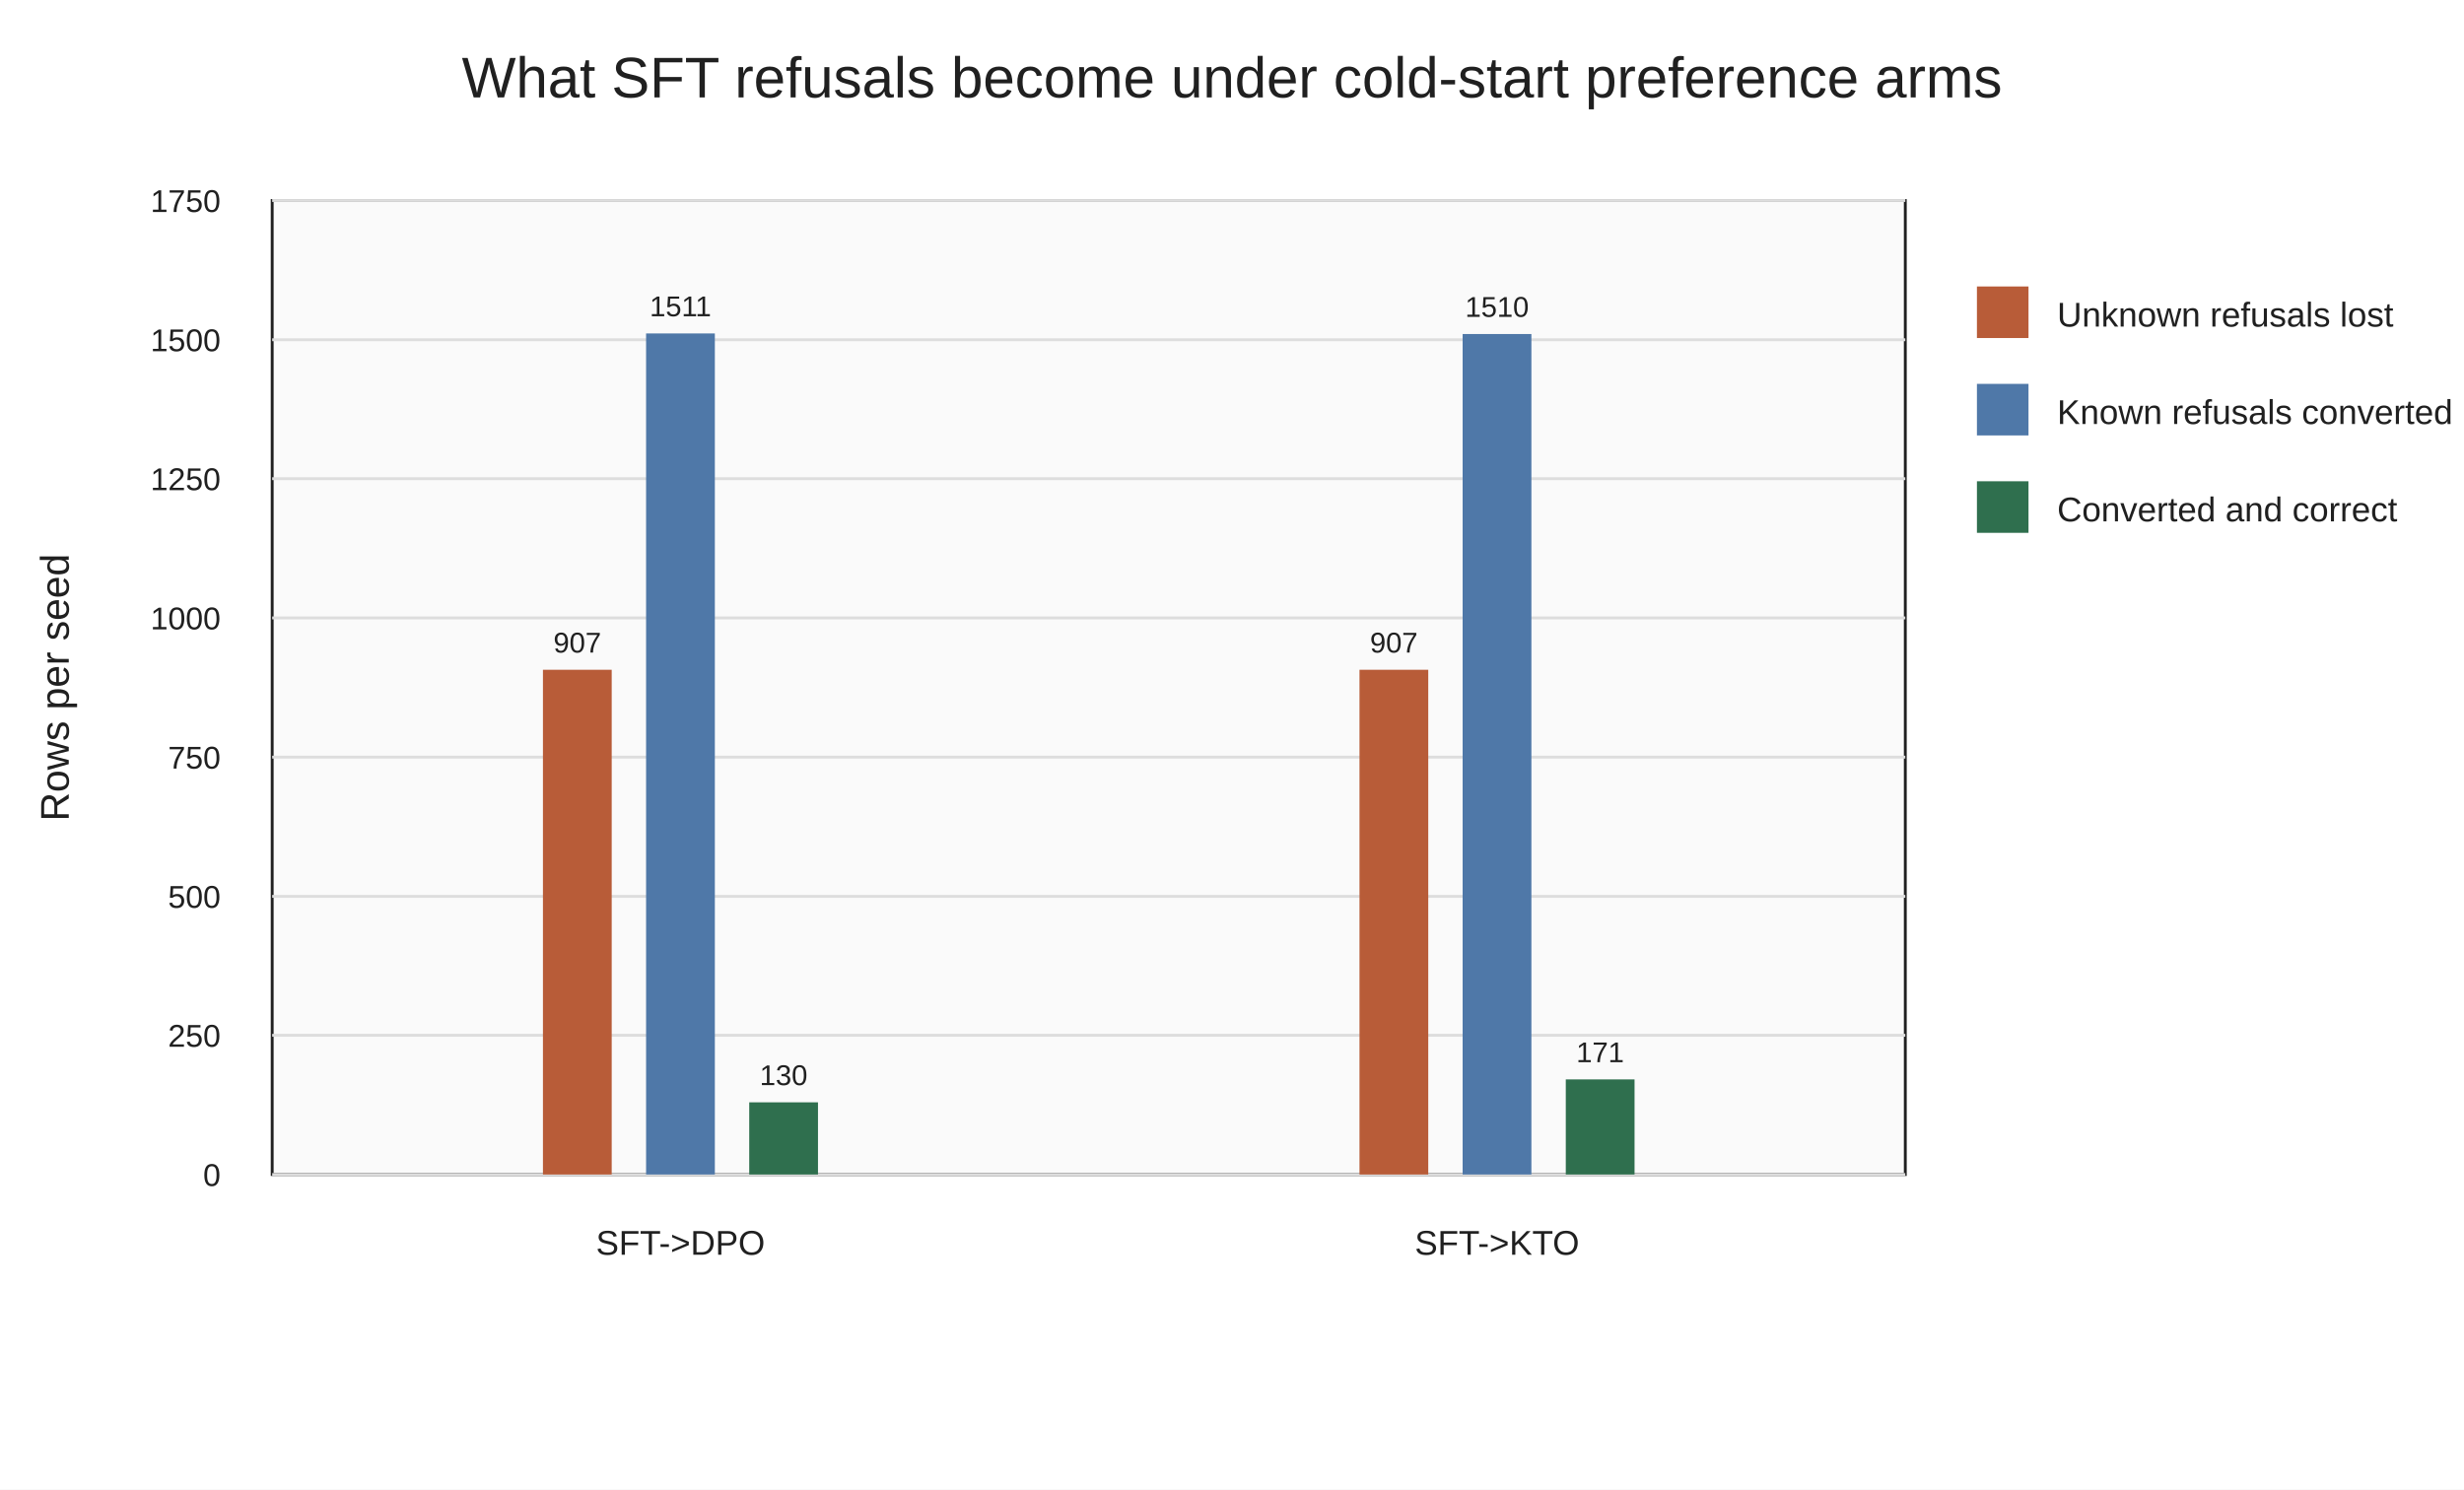
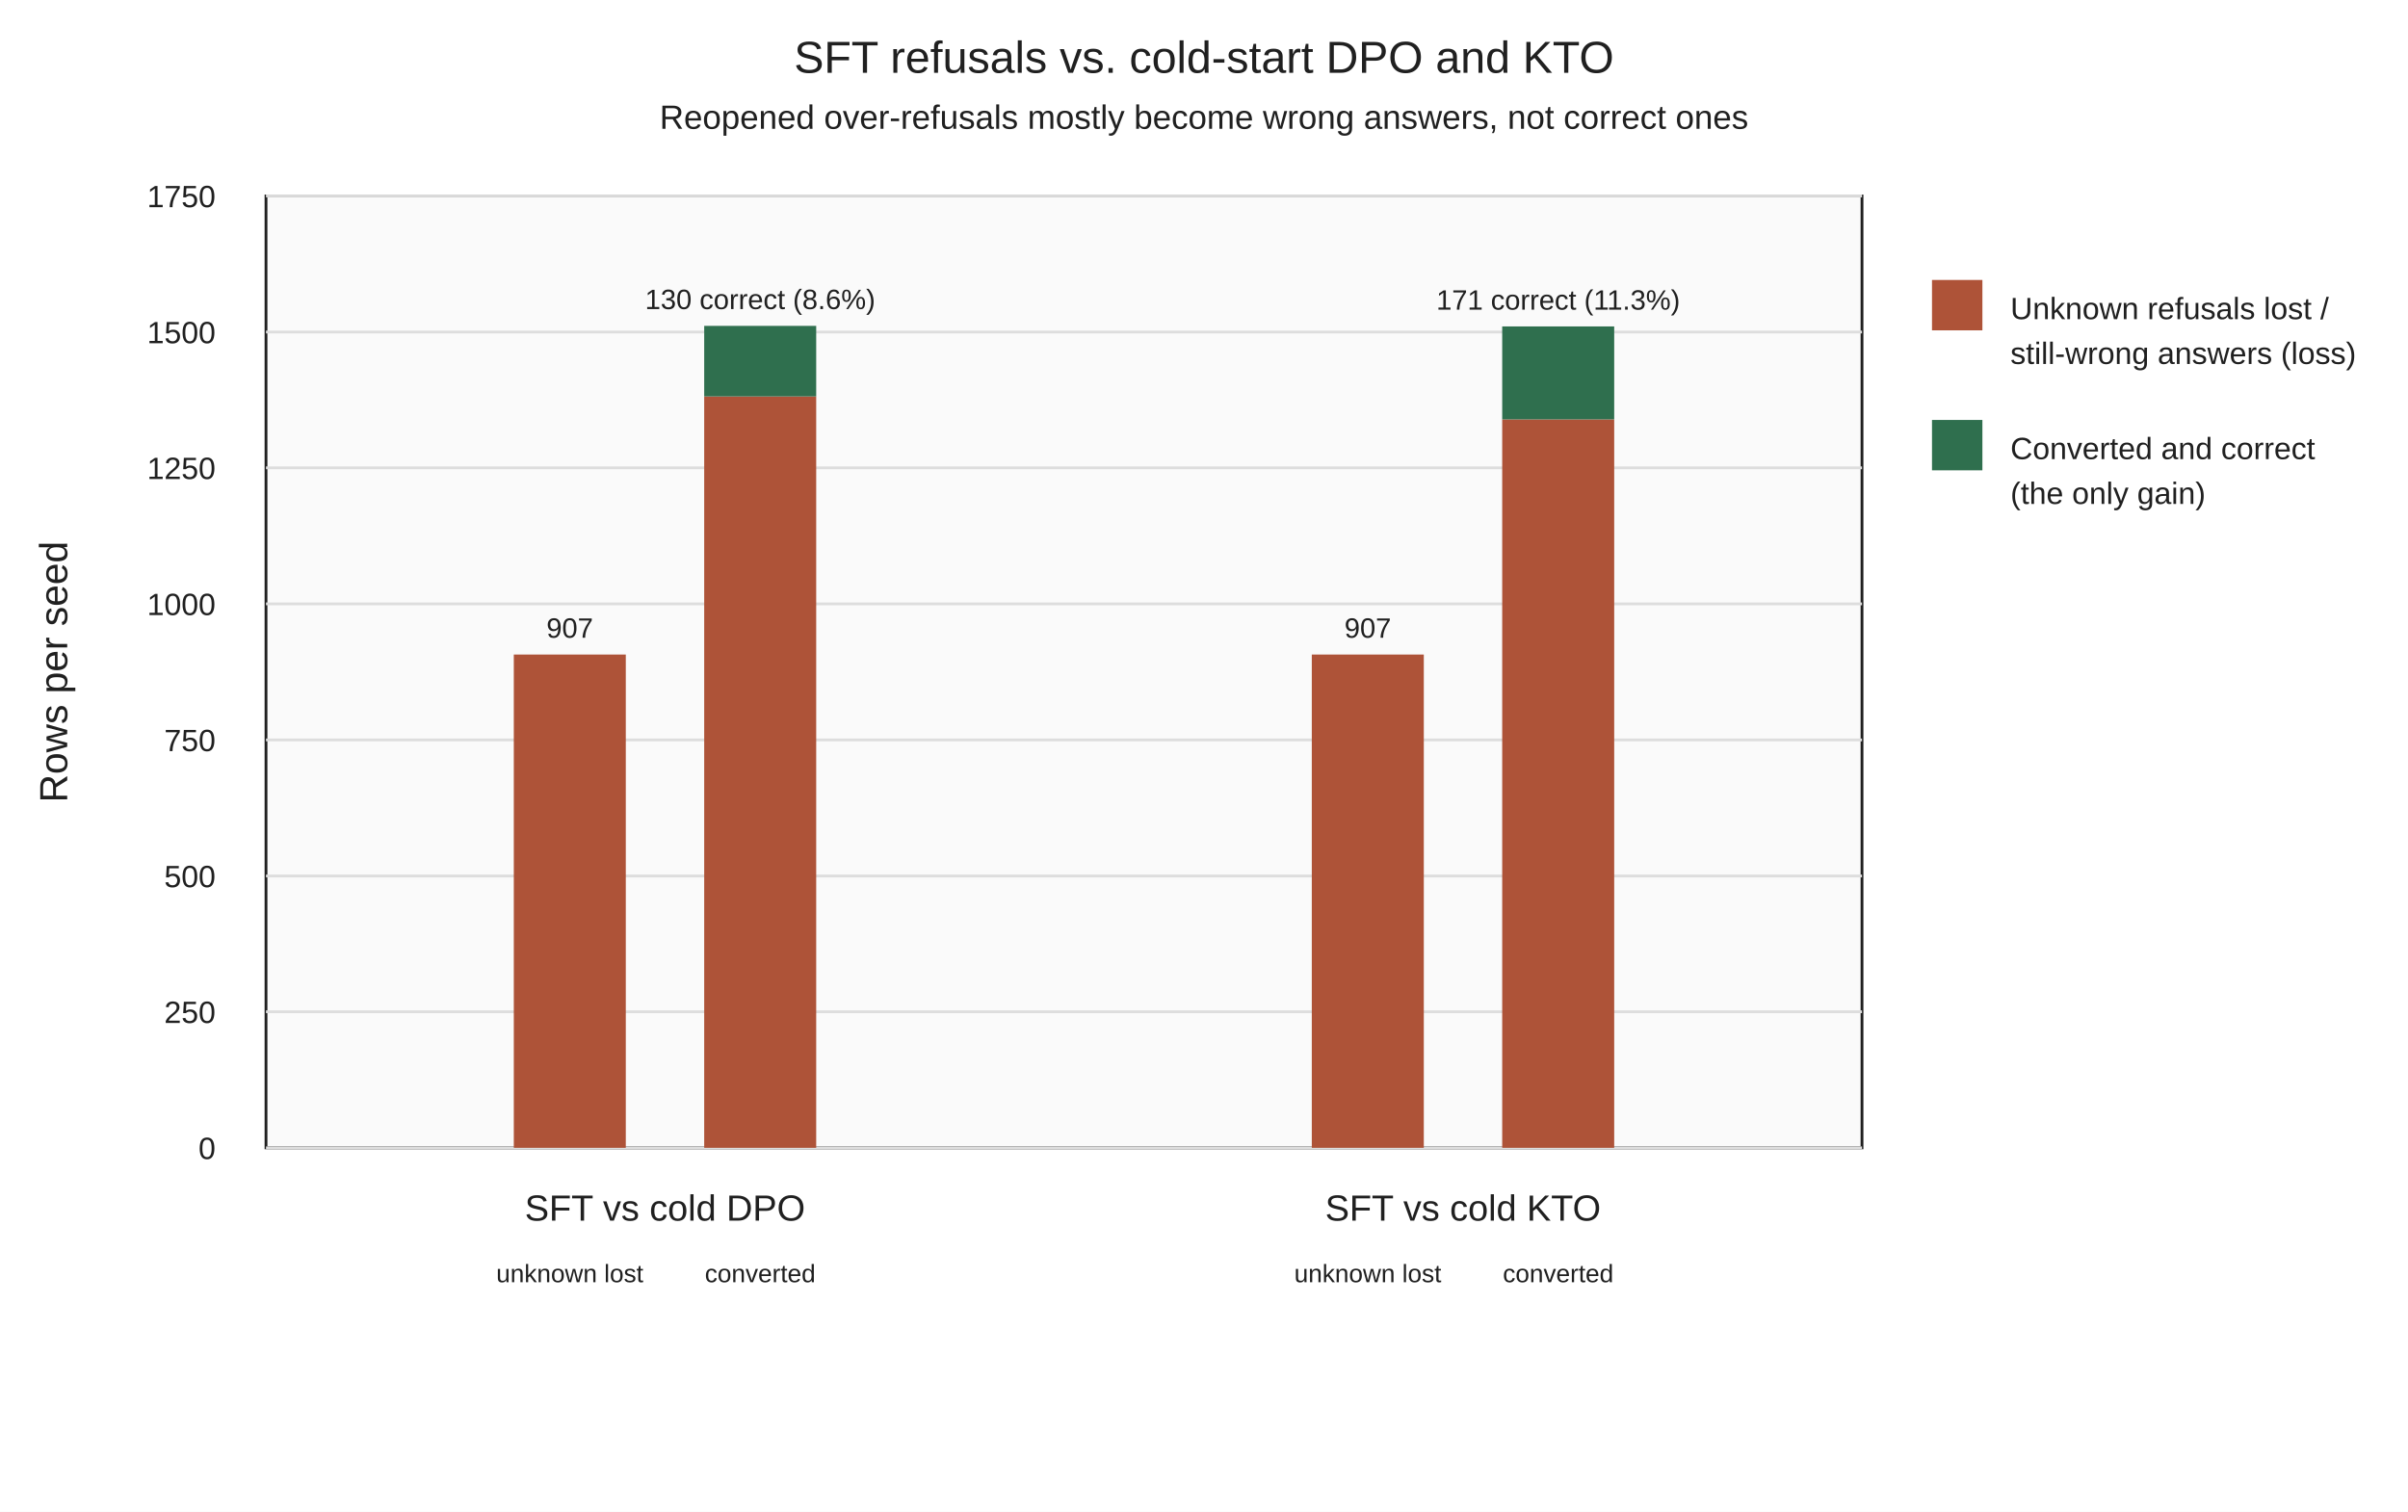
- <svg xmlns="http://www.w3.org/2000/svg" width="860" height="520" viewBox="0 0 860 520">
+ <svg xmlns="http://www.w3.org/2000/svg" width="860" height="540" viewBox="0 0 860 540">
  <rect width="100%" height="100%" fill="#ffffff" />
-   <text x="430.0" y="34.0" font-family="Arial, sans-serif" font-size="20" text-anchor="middle" fill="#202020">What SFT refusals become under cold-start preference arms</text>
+   <text x="430.0" y="26.0" font-family="Arial, sans-serif" font-size="16" text-anchor="middle" fill="#202020">SFT refusals vs. cold-start DPO and KTO</text>
+   <text x="430.0" y="46.0" font-family="Arial, sans-serif" font-size="12" text-anchor="middle" fill="#202020">Reopened over-refusals mostly become wrong answers, not correct ones</text>
  <text x="24" y="240.0" transform="rotate(-90 24 240.0)" font-family="Arial, sans-serif" font-size="14" text-anchor="middle" fill="#202020">Rows per seed</text>
  <rect x="95" y="70" width="570" height="340" fill="#fafafa" stroke="#202020" />
  <line x1="95" y1="410.0" x2="665" y2="410.0" stroke="#dddddd" />
  <text x="77.0" y="414.0" font-family="Arial, sans-serif" font-size="11" text-anchor="end" fill="#202020">0</text>
  <line x1="95" y1="361.4" x2="665" y2="361.4" stroke="#dddddd" />
  <text x="77.0" y="365.4" font-family="Arial, sans-serif" font-size="11" text-anchor="end" fill="#202020">250</text>
  <line x1="95" y1="312.9" x2="665" y2="312.9" stroke="#dddddd" />
  <text x="77.0" y="316.9" font-family="Arial, sans-serif" font-size="11" text-anchor="end" fill="#202020">500</text>
  <line x1="95" y1="264.3" x2="665" y2="264.3" stroke="#dddddd" />
  <text x="77.0" y="268.3" font-family="Arial, sans-serif" font-size="11" text-anchor="end" fill="#202020">750</text>
  <line x1="95" y1="215.7" x2="665" y2="215.7" stroke="#dddddd" />
  <text x="77.0" y="219.7" font-family="Arial, sans-serif" font-size="11" text-anchor="end" fill="#202020">1000</text>
  <line x1="95" y1="167.1" x2="665" y2="167.1" stroke="#dddddd" />
  <text x="77.0" y="171.1" font-family="Arial, sans-serif" font-size="11" text-anchor="end" fill="#202020">1250</text>
  <line x1="95" y1="118.6" x2="665" y2="118.6" stroke="#dddddd" />
  <text x="77.0" y="122.6" font-family="Arial, sans-serif" font-size="11" text-anchor="end" fill="#202020">1500</text>
  <line x1="95" y1="70.0" x2="665" y2="70.0" stroke="#dddddd" />
  <text x="77.0" y="74.0" font-family="Arial, sans-serif" font-size="11" text-anchor="end" fill="#202020">1750</text>
-   <text x="237.5" y="438.0" font-family="Arial, sans-serif" font-size="12" text-anchor="middle" fill="#202020">SFT-&gt;DPO</text>
-   <rect x="189.5" y="233.8" width="24" height="176.2" fill="#b85c38" />
-   <text x="201.5" y="227.8" font-family="Arial, sans-serif" font-size="10" text-anchor="middle" fill="#202020">907</text>
-   <rect x="225.5" y="116.4" width="24" height="293.6" fill="#4f78a8" />
-   <text x="237.5" y="110.4" font-family="Arial, sans-serif" font-size="10" text-anchor="middle" fill="#202020">1511</text>
-   <rect x="261.5" y="384.8" width="24" height="25.2" fill="#2f6f4e" />
-   <text x="273.5" y="378.8" font-family="Arial, sans-serif" font-size="10" text-anchor="middle" fill="#202020">130</text>
-   <text x="522.5" y="438.0" font-family="Arial, sans-serif" font-size="12" text-anchor="middle" fill="#202020">SFT-&gt;KTO</text>
-   <rect x="474.5" y="233.8" width="24" height="176.2" fill="#b85c38" />
-   <text x="486.5" y="227.8" font-family="Arial, sans-serif" font-size="10" text-anchor="middle" fill="#202020">907</text>
-   <rect x="510.5" y="116.6" width="24" height="293.4" fill="#4f78a8" />
-   <text x="522.5" y="110.6" font-family="Arial, sans-serif" font-size="10" text-anchor="middle" fill="#202020">1510</text>
-   <rect x="546.5" y="376.8" width="24" height="33.2" fill="#2f6f4e" />
-   <text x="558.5" y="370.8" font-family="Arial, sans-serif" font-size="10" text-anchor="middle" fill="#202020">171</text>
-   <rect x="690" y="100" width="18" height="18" fill="#b85c38" />
-   <text x="718.0" y="114.0" font-family="Arial, sans-serif" font-size="12" text-anchor="start" fill="#202020">Unknown refusals lost</text>
-   <rect x="690" y="134" width="18" height="18" fill="#4f78a8" />
-   <text x="718.0" y="148.0" font-family="Arial, sans-serif" font-size="12" text-anchor="start" fill="#202020">Known refusals converted</text>
-   <rect x="690" y="168" width="18" height="18" fill="#2f6f4e" />
-   <text x="718.0" y="182.0" font-family="Arial, sans-serif" font-size="12" text-anchor="start" fill="#202020">Converted and correct</text>
+   <text x="237.5" y="436.0" font-family="Arial, sans-serif" font-size="13" text-anchor="middle" fill="#202020">SFT vs cold DPO</text>
+   <rect x="183.5" y="233.8" width="40" height="176.2" fill="rgb(174,83,56)" />
+   <text x="203.5" y="227.8" font-family="Arial, sans-serif" font-size="10" text-anchor="middle" fill="#202020">907</text>
+   <text x="203.5" y="458.0" font-family="Arial, sans-serif" font-size="9" text-anchor="middle" fill="#202020">unknown lost</text>
+   <rect x="251.5" y="141.6" width="40" height="268.4" fill="rgb(174,83,56)" />
+   <rect x="251.5" y="116.4" width="40" height="25.2" fill="rgb(47,111,78)" />
+   <text x="271.5" y="110.4" font-family="Arial, sans-serif" font-size="10" text-anchor="middle" fill="#202020">130 correct (8.6%)</text>
+   <text x="271.5" y="458.0" font-family="Arial, sans-serif" font-size="9" text-anchor="middle" fill="#202020">converted</text>
+   <text x="522.5" y="436.0" font-family="Arial, sans-serif" font-size="13" text-anchor="middle" fill="#202020">SFT vs cold KTO</text>
+   <rect x="468.5" y="233.8" width="40" height="176.2" fill="rgb(174,83,56)" />
+   <text x="488.5" y="227.8" font-family="Arial, sans-serif" font-size="10" text-anchor="middle" fill="#202020">907</text>
+   <text x="488.5" y="458.0" font-family="Arial, sans-serif" font-size="9" text-anchor="middle" fill="#202020">unknown lost</text>
+   <rect x="536.5" y="149.8" width="40" height="260.2" fill="rgb(174,83,56)" />
+   <rect x="536.5" y="116.6" width="40" height="33.2" fill="rgb(47,111,78)" />
+   <text x="556.5" y="110.6" font-family="Arial, sans-serif" font-size="10" text-anchor="middle" fill="#202020">171 correct (11.3%)</text>
+   <text x="556.5" y="458.0" font-family="Arial, sans-serif" font-size="9" text-anchor="middle" fill="#202020">converted</text>
+   <rect x="690" y="100" width="18" height="18" fill="rgb(174,83,56)" />
+   <text x="718.0" y="114.0" font-family="Arial, sans-serif" font-size="11" text-anchor="start" fill="#202020">Unknown refusals lost /</text>
+   <text x="718.0" y="130.0" font-family="Arial, sans-serif" font-size="11" text-anchor="start" fill="#202020">still-wrong answers (loss)</text>
+   <rect x="690" y="150" width="18" height="18" fill="rgb(47,111,78)" />
+   <text x="718.0" y="164.0" font-family="Arial, sans-serif" font-size="11" text-anchor="start" fill="#202020">Converted and correct</text>
+   <text x="718.0" y="180.0" font-family="Arial, sans-serif" font-size="11" text-anchor="start" fill="#202020">(the only gain)</text>
</svg>
